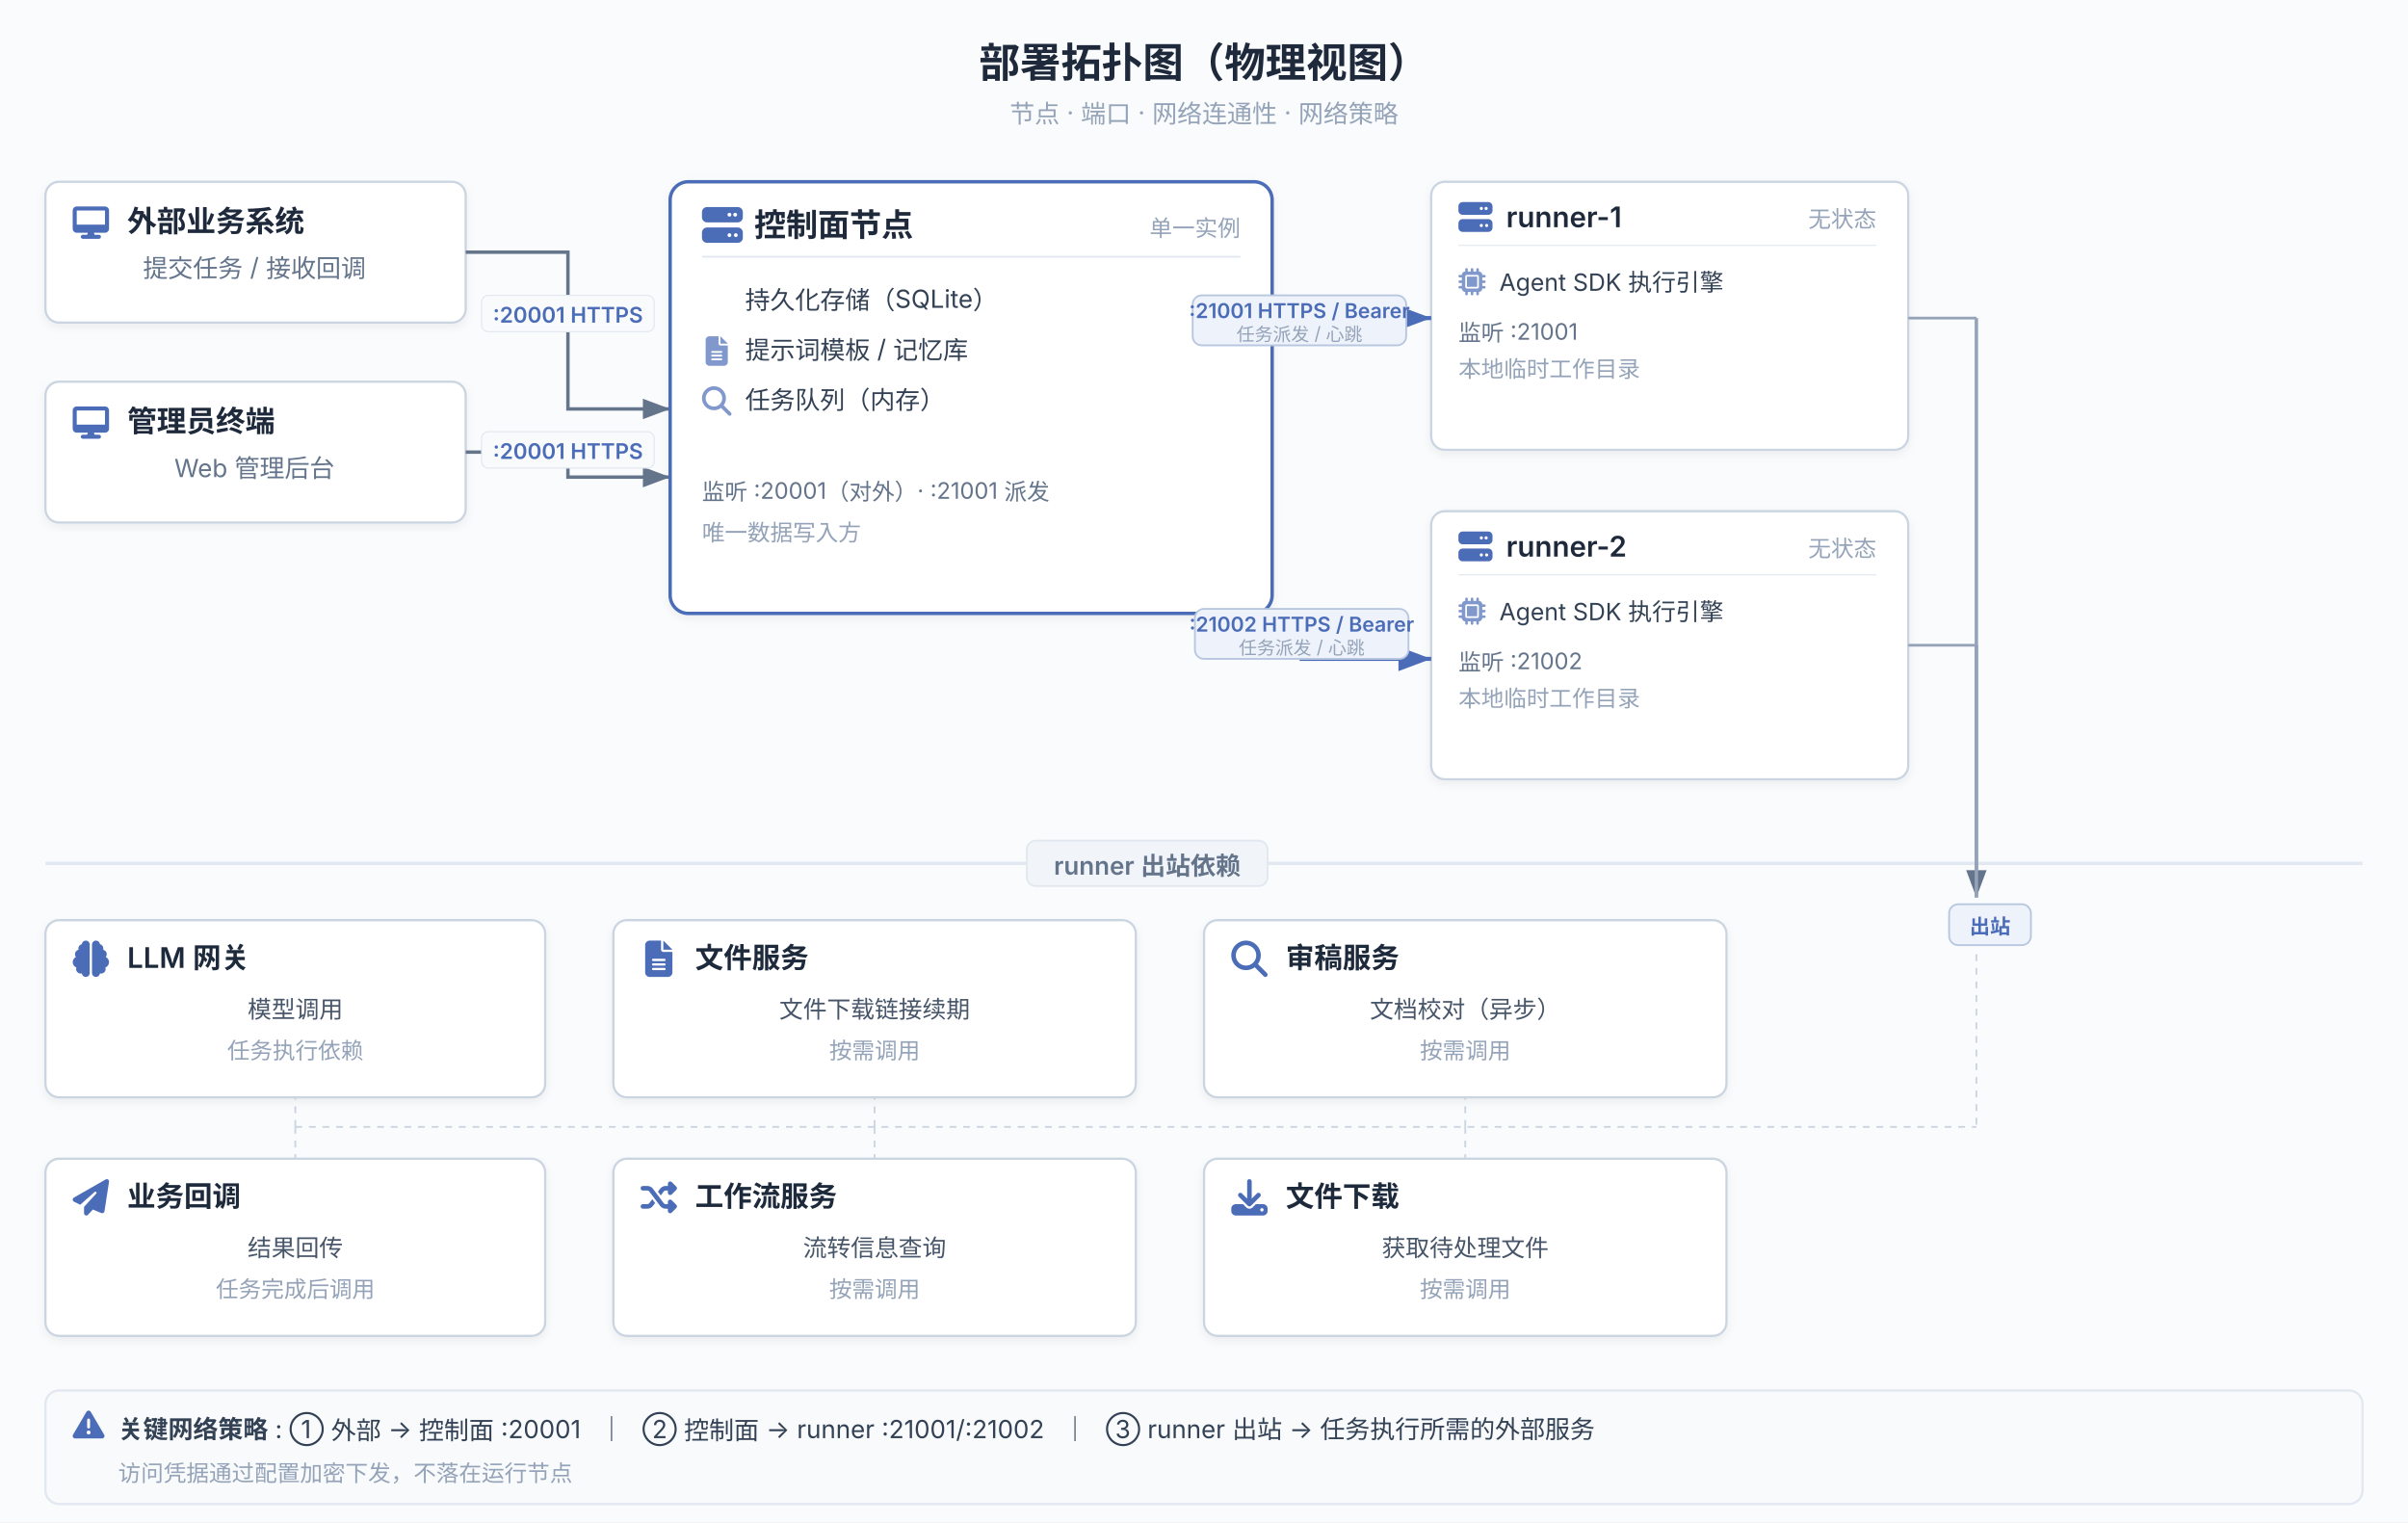
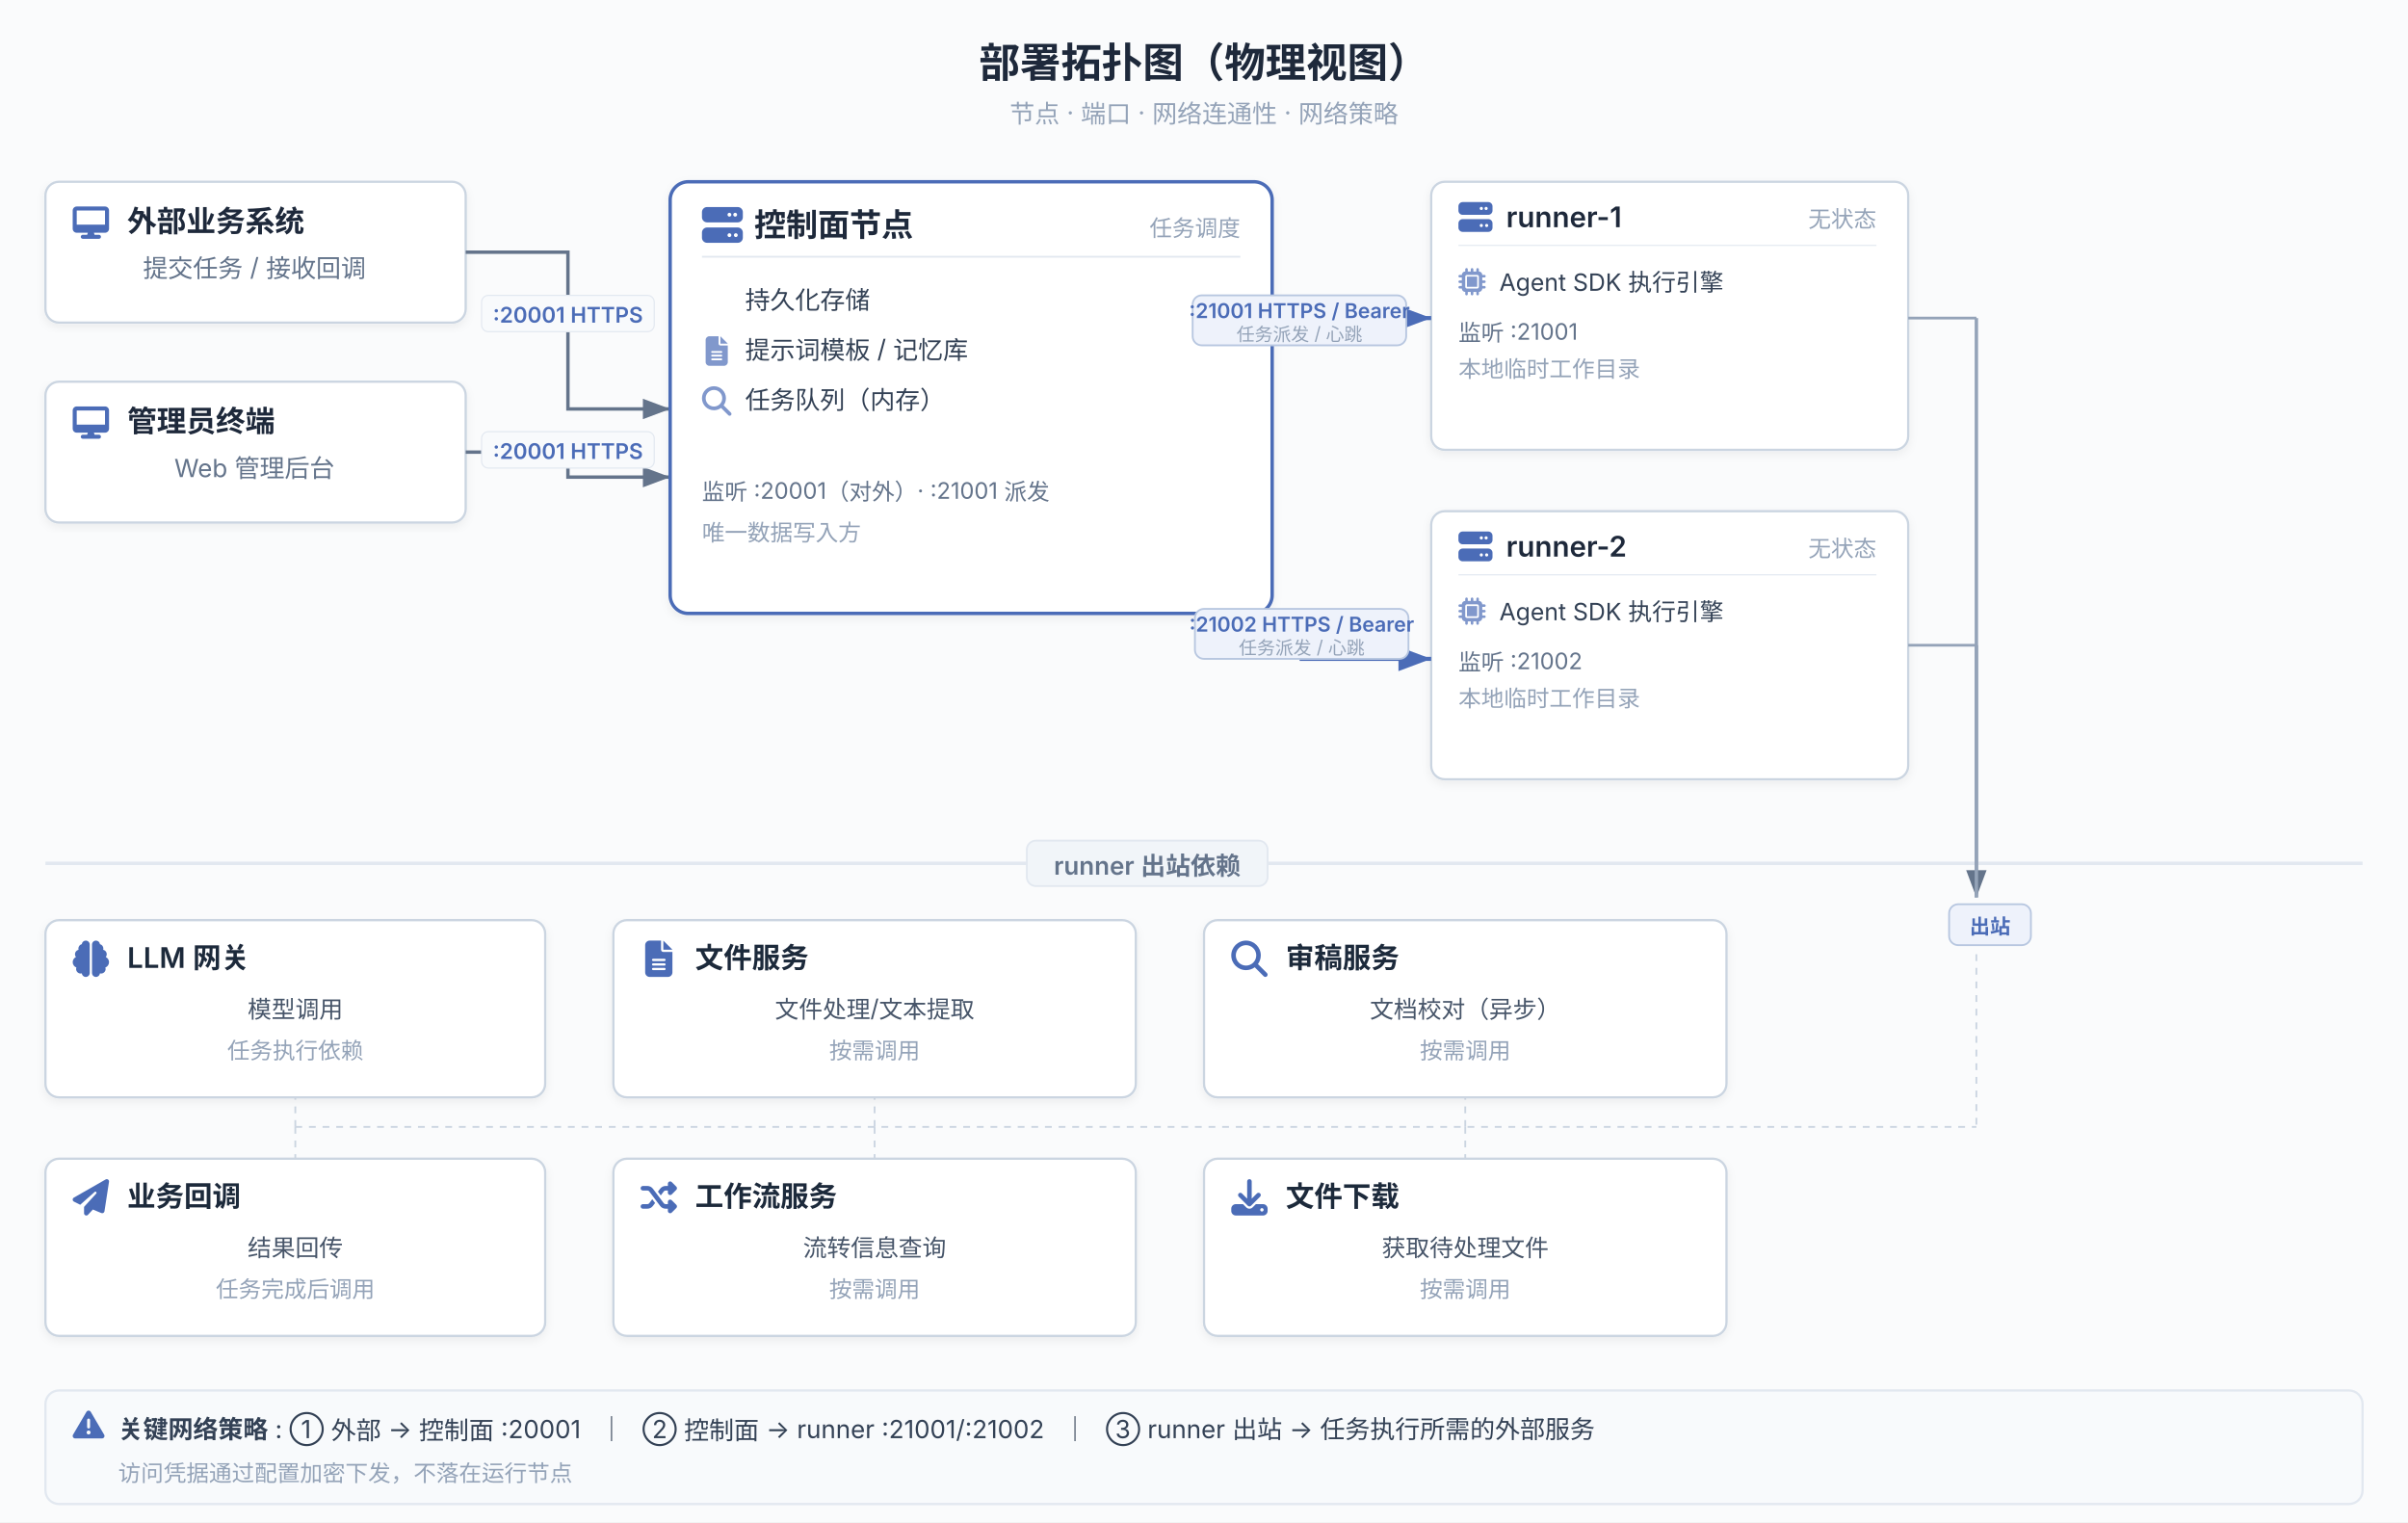
<svg xmlns="http://www.w3.org/2000/svg" viewBox="0 0 1060 670" font-family="system-ui, -apple-system, 'Noto Sans SC', sans-serif">
  <defs>
    <marker id="arr" markerWidth="8" markerHeight="6" refX="8" refY="3" orient="auto">
      <path d="M0,0 L8,3 L0,6 Z" fill="#64748b" />
    </marker>
    <marker id="arr-b" markerWidth="8" markerHeight="6" refX="8" refY="3" orient="auto">
      <path d="M0,0 L8,3 L0,6 Z" fill="#4b6cb7" />
    </marker>
    <filter id="sh" x="-3%" y="-3%" width="110%" height="110%">
      <feDropShadow dx="0" dy="1.5" stdDeviation="2" flood-color="#000" flood-opacity="0.06" />
    </filter>
    <symbol id="fa-server" viewBox="0 0 512 512">
      <path d="M64 32C28.7 32 0 60.7 0 96v64c0 35.3 28.7 64 64 64H448c35.3 0 64-28.7 64-64V96c0-35.3-28.7-64-64-64H64zm280 72a24 24 0 1 1 0 48 24 24 0 1 1 0-48zm48 24a24 24 0 1 1 48 0 24 24 0 1 1 -48 0zM64 288c-35.3 0-64 28.7-64 64v64c0 35.3 28.7 64 64 64H448c35.3 0 64-28.7 64-64V352c0-35.3-28.7-64-64-64H64zm280 72a24 24 0 1 1 0 48 24 24 0 1 1 0-48zm56 24a24 24 0 1 1 48 0 24 24 0 1 1 -48 0z" />
    </symbol>
    <symbol id="fa-desktop" viewBox="0 0 576 512">
      <path d="M64 0C28.7 0 0 28.7 0 64V352c0 35.3 28.7 64 64 64H240l-10.7 32H160c-17.7 0-32 14.3-32 32s14.3 32 32 32H416c17.7 0 32-14.3 32-32s-14.3-32-32-32H346.7L336 416H512c35.3 0 64-28.7 64-64V64c0-35.3-28.7-64-64-64H64zM512 64V288H64V64H512z" />
    </symbol>
    <symbol id="fa-brain" viewBox="0 0 512 512">
      <path d="M184 0c30.9 0 56 25.1 56 56V456c0 30.9-25.1 56-56 56c-28.9 0-52.7-21.9-55.7-50.1c-5.2 1.4-10.7 2.1-16.3 2.1c-35.3 0-64-28.7-64-64c0-7.4 1.3-14.6 3.6-21.2C21.4 367.4 0 338.2 0 304c0-31.9 18.7-59.5 45.8-72.3C37.1 220.8 32 207 32 192c0-30.7 21.6-56.3 50.4-62.6C80.8 123.9 80 118 80 112c0-29.9 20.6-55.1 48.3-62.1C131.3 21.9 155.1 0 184 0zM328 0c28.9 0 52.6 21.9 55.7 49.9c27.8 7 48.3 32.1 48.3 62.1c0 6-.8 11.9-2.4 17.4c28.8 6.2 50.4 31.9 50.4 62.6c0 15-5.1 28.8-13.8 39.7C493.3 244.5 512 272.1 512 304c0 34.2-21.4 63.4-51.6 74.8c2.3 6.6 3.6 13.8 3.6 21.2c0 35.3-28.7 64-64 64c-5.6 0-11.1-.7-16.3-2.1c-3 28.2-26.8 50.1-55.7 50.1c-30.9 0-56-25.1-56-56V56c0-30.9 25.1-56 56-56z" />
    </symbol>
    <symbol id="fa-file-lines" viewBox="0 0 384 512">
      <path d="M64 0C28.7 0 0 28.7 0 64V448c0 35.3 28.7 64 64 64H320c35.3 0 64-28.7 64-64V160H256c-17.7 0-32-14.3-32-32V0H64zM256 0V128H384L256 0zM112 256H272c8.8 0 16 7.2 16 16s-7.2 16-16 16H112c-8.8 0-16-7.2-16-16s7.2-16 16-16zm0 64H272c8.8 0 16 7.2 16 16s-7.2 16-16 16H112c-8.8 0-16-7.2-16-16s7.2-16 16-16zm0 64H272c8.8 0 16 7.2 16 16s-7.2 16-16 16H112c-8.8 0-16-7.2-16-16s7.2-16 16-16z" />
    </symbol>
    <symbol id="fa-magnifying-glass" viewBox="0 0 512 512">
      <path d="M416 208c0 45.9-14.9 88.3-40 122.7L502.6 457.4c12.5 12.5 12.5 32.8 0 45.3s-32.8 12.5-45.3 0L330.7 376c-34.4 25.2-76.8 40-122.7 40C93.1 416 0 322.9 0 208S93.1 0 208 0S416 93.1 416 208zM208 352a144 144 0 1 0 0-288 144 144 0 1 0 0 288z" />
    </symbol>
    <symbol id="fa-paper-plane" viewBox="0 0 512 512">
      <path d="M498.1 5.6c10.1 7 15.4 19.1 13.5 31.2l-64 416c-1.5 9.7-7.4 18.2-16 23s-18.9 5.4-28 1.6L284 427.7l-68.5 74.1c-8.9 9.7-22.9 12.9-35.2 8.1S160 493.2 160 480V396.4c0-4 1.5-7.8 4.2-10.7L331.8 202.8c5.8-6.3 5.6-16-.4-22s-15.7-6.4-22-.7L106 360.8 17.7 316.6C7.1 311.3 .3 300.7 0 288.9s5.9-22.8 16.1-28.7l448-256c10.7-6.1 23.9-5.5 34 1.4z" />
    </symbol>
    <symbol id="fa-shuffle" viewBox="0 0 512 512">
      <path d="M403.8 34.4c12-5 25.7-2.2 34.9 6.9l64 64c6 6 9.4 14.1 9.4 22.6s-3.4 16.6-9.4 22.6l-64 64c-9.2 9.2-22.9 11.9-34.9 6.9s-19.8-16.6-19.8-29.6V160H352c-10.1 0-19.6 4.7-25.6 12.8L284 229.3 244 176l31.2-41.6C293.3 110.2 321.8 96 352 96h32V64c0-12.9 7.8-24.6 19.8-29.6zM164 282.7L204 336l-31.2 41.6C154.7 401.8 126.2 416 96 416H32c-17.7 0-32-14.3-32-32s14.3-32 32-32H96c10.1 0 19.6-4.7 25.6-12.8L164 282.7zm274.6 188c-9.2 9.2-22.9 11.9-34.9 6.9s-19.8-16.6-19.8-29.6V416H352c-30.2 0-58.7-14.2-76.8-38.4L121.6 172.8c-6-8.1-15.5-12.8-25.6-12.8H32c-17.7 0-32-14.3-32-32s14.3-32 32-32H96c30.2 0 58.7 14.2 76.8 38.4L326.4 339.2c6 8.1 15.5 12.8 25.6 12.8h32V320c0-12.9 7.8-24.6 19.8-29.6s25.7-2.2 34.9 6.9l64 64c6 6 9.4 14.1 9.4 22.6s-3.4 16.6-9.4 22.6l-64 64z" />
    </symbol>
    <symbol id="fa-download" viewBox="0 0 512 512">
      <path d="M288 32c0-17.7-14.3-32-32-32s-32 14.3-32 32V274.7l-73.4-73.4c-12.5-12.5-32.8-12.5-45.3 0s-12.5 32.8 0 45.3l128 128c12.5 12.5 32.8 12.5 45.3 0l128-128c12.5-12.5 12.5-32.8 0-45.3s-32.8-12.5-45.3 0L288 274.7V32zM64 352c-35.3 0-64 28.7-64 64v32c0 35.3 28.7 64 64 64H448c35.3 0 64-28.7 64-64V416c0-35.3-28.7-64-64-64H346.5l-45.3 45.3c-25 25-65.5 25-90.5 0L165.5 352H64zm368 56a24 24 0 1 1 0 48 24 24 0 1 1 0-48z" />
    </symbol>
    <symbol id="fa-microchip" viewBox="0 0 512 512">
      <path d="M176 24c0-13.3-10.7-24-24-24s-24 10.7-24 24V64c-35.3 0-64 28.7-64 64H24c-13.3 0-24 10.7-24 24s10.7 24 24 24H64v56H24c-13.3 0-24 10.7-24 24s10.7 24 24 24H64v56H24c-13.3 0-24 10.7-24 24s10.7 24 24 24H64c0 35.3 28.7 64 64 64v40c0 13.3 10.7 24 24 24s24-10.7 24-24V448h56v40c0 13.3 10.7 24 24 24s24-10.7 24-24V448h56v40c0 13.3 10.7 24 24 24s24-10.7 24-24V448c35.3 0 64-28.7 64-64h40c13.3 0 24-10.7 24-24s-10.7-24-24-24H448V280h40c13.3 0 24-10.7 24-24s-10.7-24-24-24H448V176h40c13.3 0 24-10.7 24-24s-10.7-24-24-24H448c0-35.3-28.7-64-64-64V24c0-13.3-10.7-24-24-24s-24 10.7-24 24V64H280V24c0-13.3-10.7-24-24-24s-24 10.7-24 24V64H176V24zM160 128H352c17.7 0 32 14.3 32 32V352c0 17.7-14.3 32-32 32H160c-17.7 0-32-14.3-32-32V160c0-17.7 14.3-32 32-32zm192 32H160V352H352V160z" />
    </symbol>
    <symbol id="fa-warn" viewBox="0 0 512 512">
      <path d="M256 32c14.2 0 27.3 7.5 34.5 19.8l216 368c7.3 12.4 7.3 27.7 .2 40.1S486.3 480 472 480H40c-14.3 0-27.6-7.7-34.7-20.1s-7-27.8 .2-40.1l216-368C228.7 39.5 241.8 32 256 32zm0 128c-13.3 0-24 10.7-24 24V296c0 13.3 10.7 24 24 24s24-10.7 24-24V184c0-13.3-10.7-24-24-24zm32 224a32 32 0 1 0 -64 0 32 32 0 1 0 64 0z" />
    </symbol>
  </defs>
  <rect width="1060" height="670" fill="#fafbfc" />
  <text x="530" y="34" text-anchor="middle" fill="#1e293b" font-size="18" font-weight="700">部署拓扑图（物理视图）</text>
  <text x="530" y="54" text-anchor="middle" fill="#94a3b8" font-size="11">节点 · 端口 · 网络连通性 · 网络策略</text>
  <g filter="url(#sh)">
    <rect x="20" y="80" width="185" height="62" rx="6" fill="#fff" stroke="#cbd5e1" stroke-width="1" />
  </g>
  <use href="#fa-desktop" x="32" y="90" width="16" height="16" fill="#4b6cb7" />
  <text x="56" y="102" fill="#1e293b" font-size="13" font-weight="600">外部业务系统</text>
  <text x="112" y="122" text-anchor="middle" fill="#64748b" font-size="11">提交任务 / 接收回调</text>
  <g filter="url(#sh)">
    <rect x="20" y="168" width="185" height="62" rx="6" fill="#fff" stroke="#cbd5e1" stroke-width="1" />
  </g>
  <use href="#fa-desktop" x="32" y="178" width="16" height="16" fill="#4b6cb7" />
  <text x="56" y="190" fill="#1e293b" font-size="13" font-weight="600">管理员终端</text>
  <text x="112" y="210" text-anchor="middle" fill="#64748b" font-size="11">Web 管理后台</text>
  <path d="M205 111 H250 V180 H295" fill="none" stroke="#64748b" stroke-width="1.5" marker-end="url(#arr)" />
  <rect x="212" y="130" width="76" height="16" rx="3" fill="#f8fafc" stroke="#e2e8f0" stroke-width="0.5" />
  <text x="250" y="142" text-anchor="middle" fill="#4b6cb7" font-size="9.5" font-weight="600">:20001 HTTPS</text>
  <path d="M205 199 H250 V210 H295" fill="none" stroke="#64748b" stroke-width="1.5" marker-end="url(#arr)" />
  <rect x="212" y="190" width="76" height="16" rx="3" fill="#f8fafc" stroke="#e2e8f0" stroke-width="0.5" />
  <text x="250" y="202" text-anchor="middle" fill="#4b6cb7" font-size="9.5" font-weight="600">:20001 HTTPS</text>
  <g filter="url(#sh)">
    <rect x="295" y="80" width="265" height="190" rx="8" fill="#fff" stroke="#4b6cb7" stroke-width="1.5" />
  </g>
  <use href="#fa-server" x="309" y="90" width="18" height="18" fill="#4b6cb7" />
  <text x="332" y="104" fill="#1e293b" font-size="14" font-weight="700">控制面节点</text>
-   <text x="546" y="104" text-anchor="end" fill="#94a3b8" font-size="10">单一实例</text>
+   <text x="546" y="104" text-anchor="end" fill="#94a3b8" font-size="10">任务调度</text>
  <line x1="309" y1="113" x2="546" y2="113" stroke="#e2e8f0" stroke-width="0.8" />
  <use href="#fa-database" x="309" y="126" width="13" height="13" fill="#4b6cb7" opacity="0.7" />
-   <text x="328" y="136" fill="#334155" font-size="11">持久化存储（SQLite）</text>
+   <text x="328" y="136" fill="#334155" font-size="11">持久化存储</text>
  <use href="#fa-file-lines" x="309" y="148" width="13" height="13" fill="#4b6cb7" opacity="0.7" />
  <text x="328" y="158" fill="#334155" font-size="11">提示词模板 / 记忆库</text>
  <use href="#fa-magnifying-glass" x="309" y="170" width="13" height="13" fill="#4b6cb7" opacity="0.7" />
  <text x="328" y="180" fill="#334155" font-size="11">任务队列（内存）</text>
  <text x="309" y="220" fill="#64748b" font-size="10">监听 :20001（对外）· :21001 派发</text>
  <text x="309" y="238" fill="#94a3b8" font-size="10">唯一数据写入方</text>
  <g filter="url(#sh)">
    <rect x="630" y="80" width="210" height="118" rx="6" fill="#fff" stroke="#cbd5e1" stroke-width="1" />
  </g>
  <use href="#fa-server" x="642" y="88" width="15" height="15" fill="#4b6cb7" />
  <text x="663" y="100" fill="#1e293b" font-size="12.5" font-weight="600">runner-1</text>
  <text x="826" y="100" text-anchor="end" fill="#94a3b8" font-size="10">无状态</text>
  <line x1="642" y1="108" x2="826" y2="108" stroke="#e2e8f0" stroke-width="0.5" />
  <use href="#fa-microchip" x="642" y="118" width="12" height="12" fill="#4b6cb7" opacity="0.7" />
  <text x="660" y="128" fill="#334155" font-size="10.5">Agent SDK 执行引擎</text>
  <text x="642" y="150" fill="#64748b" font-size="10">监听 :21001</text>
  <text x="642" y="166" fill="#94a3b8" font-size="10">本地临时工作目录</text>
  <g filter="url(#sh)">
    <rect x="630" y="225" width="210" height="118" rx="6" fill="#fff" stroke="#cbd5e1" stroke-width="1" />
  </g>
  <use href="#fa-server" x="642" y="233" width="15" height="15" fill="#4b6cb7" />
  <text x="663" y="245" fill="#1e293b" font-size="12.5" font-weight="600">runner-2</text>
  <text x="826" y="245" text-anchor="end" fill="#94a3b8" font-size="10">无状态</text>
  <line x1="642" y1="253" x2="826" y2="253" stroke="#e2e8f0" stroke-width="0.5" />
  <use href="#fa-microchip" x="642" y="263" width="12" height="12" fill="#4b6cb7" opacity="0.7" />
  <text x="660" y="273" fill="#334155" font-size="10.5">Agent SDK 执行引擎</text>
  <text x="642" y="295" fill="#64748b" font-size="10">监听 :21002</text>
  <text x="642" y="311" fill="#94a3b8" font-size="10">本地临时工作目录</text>
  <path d="M560 150 H572 V140 H630" fill="none" stroke="#4b6cb7" stroke-width="1.8" marker-end="url(#arr-b)" />
  <rect x="525" y="130" width="94" height="22" rx="4" fill="#eef2fb" stroke="#b8c7e0" stroke-width="0.8" />
  <text x="572" y="140" text-anchor="middle" fill="#4b6cb7" font-size="9" font-weight="600">:21001 HTTPS / Bearer</text>
  <text x="572" y="150" text-anchor="middle" fill="#94a3b8" font-size="8">任务派发 / 心跳</text>
  <path d="M560 280 H573 V290 H630" fill="none" stroke="#4b6cb7" stroke-width="1.8" marker-end="url(#arr-b)" />
  <rect x="526" y="268" width="94" height="22" rx="4" fill="#eef2fb" stroke="#b8c7e0" stroke-width="0.8" />
  <text x="573" y="278" text-anchor="middle" fill="#4b6cb7" font-size="9" font-weight="600">:21002 HTTPS / Bearer</text>
  <text x="573" y="288" text-anchor="middle" fill="#94a3b8" font-size="8">任务派发 / 心跳</text>
  <line x1="20" y1="380" x2="1040" y2="380" stroke="#e2e8f0" stroke-width="1.5" />
  <rect x="452" y="370" width="106" height="20" rx="4" fill="#f1f5f9" stroke="#e2e8f0" stroke-width="0.8" />
  <text x="505" y="385" text-anchor="middle" fill="#64748b" font-size="11" font-weight="600">runner 出站依赖</text>
  <line x1="840" y1="140" x2="870" y2="140" stroke="#94a3b8" stroke-width="1.2" />
  <line x1="870" y1="140" x2="870" y2="395" stroke="#94a3b8" stroke-width="1.5" marker-end="url(#arr)" />
  <line x1="840" y1="284" x2="870" y2="284" stroke="#94a3b8" stroke-width="1.2" />
  <line x1="870" y1="284" x2="870" y2="395" stroke="#94a3b8" stroke-width="1.5" />
  <rect x="858" y="398" width="36" height="18" rx="4" fill="#eef2fb" stroke="#b8c7e0" stroke-width="0.8" />
  <text x="876" y="411" text-anchor="middle" fill="#4b6cb7" font-size="9" font-weight="600">出站</text>
  <path d="M870 420 V496" fill="none" stroke="#cbd5e1" stroke-width="0.8" stroke-dasharray="3,3" />
  <path d="M130 496 H870" fill="none" stroke="#cbd5e1" stroke-width="0.8" stroke-dasharray="3,3" />
  <path d="M130 496 V483" fill="none" stroke="#cbd5e1" stroke-width="0.8" stroke-dasharray="3,3" />
  <path d="M385 496 V483" fill="none" stroke="#cbd5e1" stroke-width="0.8" stroke-dasharray="3,3" />
  <path d="M645 496 V483" fill="none" stroke="#cbd5e1" stroke-width="0.8" stroke-dasharray="3,3" />
  <path d="M130 496 V510" fill="none" stroke="#cbd5e1" stroke-width="0.8" stroke-dasharray="3,3" />
  <path d="M385 496 V510" fill="none" stroke="#cbd5e1" stroke-width="0.8" stroke-dasharray="3,3" />
  <path d="M645 496 V510" fill="none" stroke="#cbd5e1" stroke-width="0.8" stroke-dasharray="3,3" />
  <g filter="url(#sh)">
    <rect x="20" y="405" width="220" height="78" rx="6" fill="#fff" stroke="#cbd5e1" stroke-width="1" />
    <use href="#fa-brain" x="32" y="414" width="16" height="16" fill="#4b6cb7" />
    <text x="56" y="426" fill="#1e293b" font-size="12.5" font-weight="600">LLM 网关</text>
    <text x="130" y="448" text-anchor="middle" fill="#475569" font-size="10.5">模型调用</text>
    <text x="130" y="466" text-anchor="middle" fill="#94a3b8" font-size="10">任务执行依赖</text>
  </g>
  <g filter="url(#sh)">
    <rect x="270" y="405" width="230" height="78" rx="6" fill="#fff" stroke="#cbd5e1" stroke-width="1" />
    <use href="#fa-file-lines" x="282" y="414" width="16" height="16" fill="#4b6cb7" />
    <text x="306" y="426" fill="#1e293b" font-size="12.5" font-weight="600">文件服务</text>
-     <text x="385" y="448" text-anchor="middle" fill="#475569" font-size="10.5">文件下载链接续期</text>
+     <text x="385" y="448" text-anchor="middle" fill="#475569" font-size="10.5">文件处理/文本提取</text>
    <text x="385" y="466" text-anchor="middle" fill="#94a3b8" font-size="10">按需调用</text>
  </g>
  <g filter="url(#sh)">
    <rect x="530" y="405" width="230" height="78" rx="6" fill="#fff" stroke="#cbd5e1" stroke-width="1" />
    <use href="#fa-magnifying-glass" x="542" y="414" width="16" height="16" fill="#4b6cb7" />
    <text x="566" y="426" fill="#1e293b" font-size="12.5" font-weight="600">审稿服务</text>
    <text x="645" y="448" text-anchor="middle" fill="#475569" font-size="10.5">文档校对（异步）</text>
    <text x="645" y="466" text-anchor="middle" fill="#94a3b8" font-size="10">按需调用</text>
  </g>
  <g filter="url(#sh)">
    <rect x="20" y="510" width="220" height="78" rx="6" fill="#fff" stroke="#cbd5e1" stroke-width="1" />
    <use href="#fa-paper-plane" x="32" y="519" width="16" height="16" fill="#4b6cb7" />
    <text x="56" y="531" fill="#1e293b" font-size="12.5" font-weight="600">业务回调</text>
    <text x="130" y="553" text-anchor="middle" fill="#475569" font-size="10.5">结果回传</text>
    <text x="130" y="571" text-anchor="middle" fill="#94a3b8" font-size="10">任务完成后调用</text>
  </g>
  <g filter="url(#sh)">
    <rect x="270" y="510" width="230" height="78" rx="6" fill="#fff" stroke="#cbd5e1" stroke-width="1" />
    <use href="#fa-shuffle" x="282" y="519" width="16" height="16" fill="#4b6cb7" />
    <text x="306" y="531" fill="#1e293b" font-size="12.5" font-weight="600">工作流服务</text>
    <text x="385" y="553" text-anchor="middle" fill="#475569" font-size="10.5">流转信息查询</text>
    <text x="385" y="571" text-anchor="middle" fill="#94a3b8" font-size="10">按需调用</text>
  </g>
  <g filter="url(#sh)">
    <rect x="530" y="510" width="230" height="78" rx="6" fill="#fff" stroke="#cbd5e1" stroke-width="1" />
    <use href="#fa-download" x="542" y="519" width="16" height="16" fill="#4b6cb7" />
    <text x="566" y="531" fill="#1e293b" font-size="12.5" font-weight="600">文件下载</text>
    <text x="645" y="553" text-anchor="middle" fill="#475569" font-size="10.5">获取待处理文件</text>
    <text x="645" y="571" text-anchor="middle" fill="#94a3b8" font-size="10">按需调用</text>
  </g>
  <rect x="20" y="612" width="1020" height="50" rx="6" fill="#f8fafc" stroke="#e2e8f0" stroke-width="1" />
  <use href="#fa-warn" x="32" y="620" width="14" height="14" fill="#4b6cb7" />
  <text x="52" y="633" fill="#334155" font-size="11">
    <tspan font-weight="600">关键网络策略</tspan>
    <tspan>: </tspan>
    <tspan>① 外部 → 控制面 :20001</tspan>
    <tspan xml:space="preserve">  ｜  </tspan>
    <tspan>② 控制面 → runner :21001/:21002</tspan>
    <tspan xml:space="preserve">  ｜  </tspan>
    <tspan>③ runner 出站 → 任务执行所需的外部服务</tspan>
  </text>
  <text x="52" y="652" fill="#94a3b8" font-size="10">访问凭据通过配置加密下发，不落在运行节点</text>
</svg>
